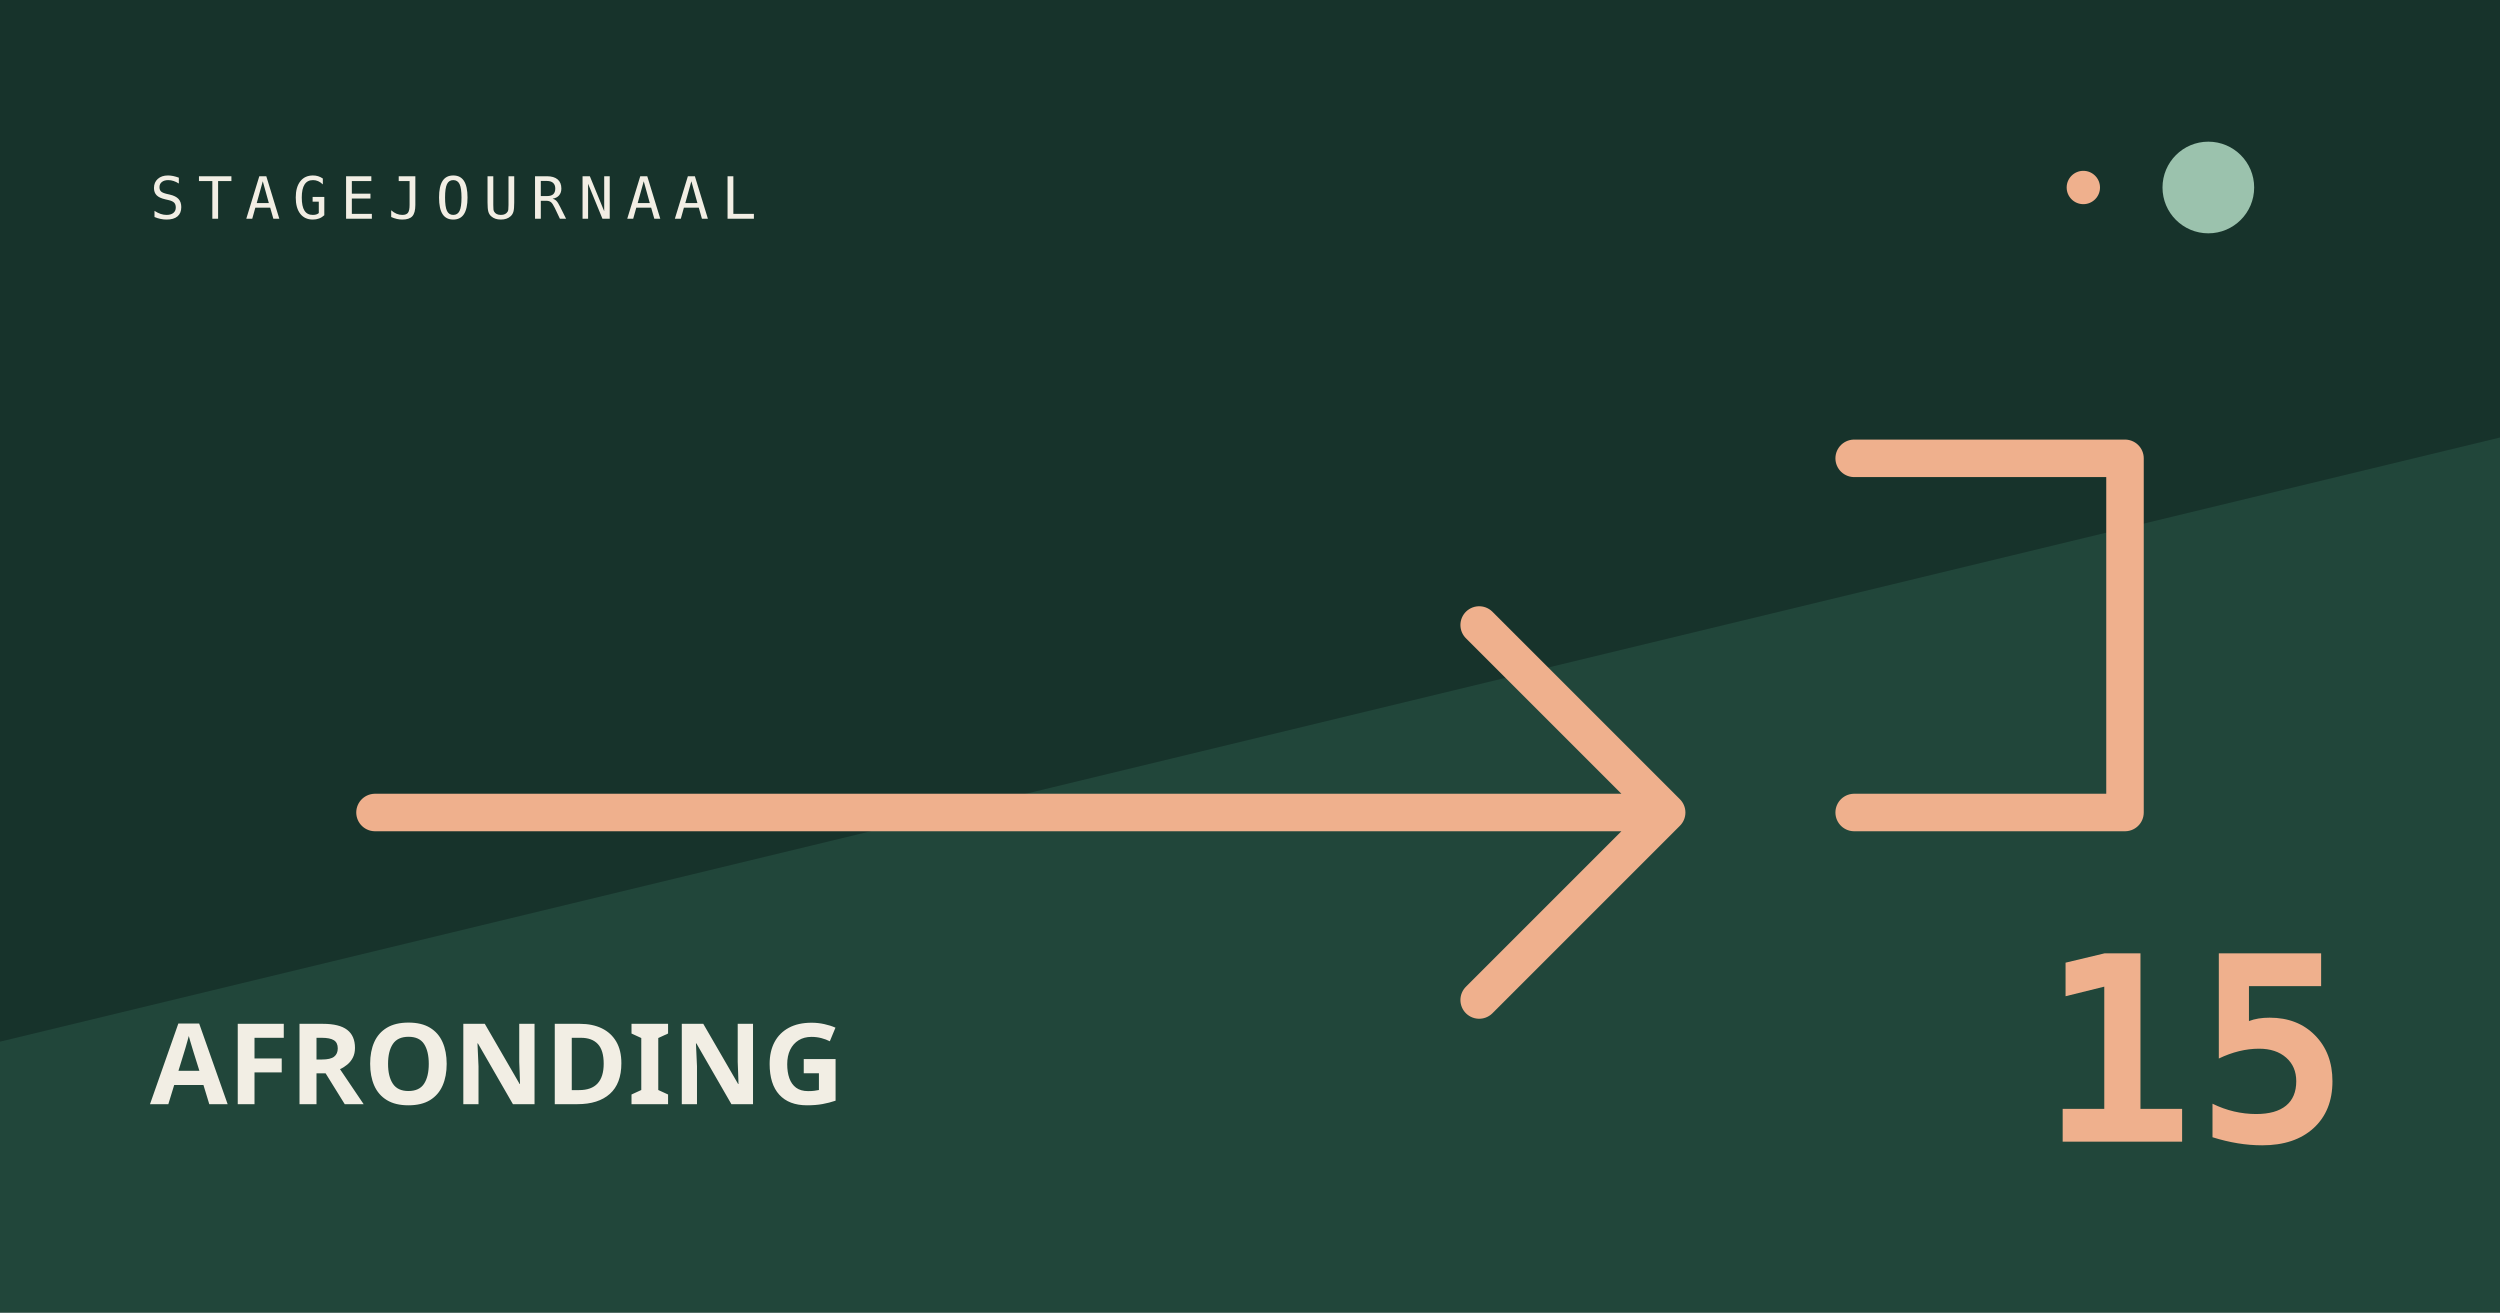
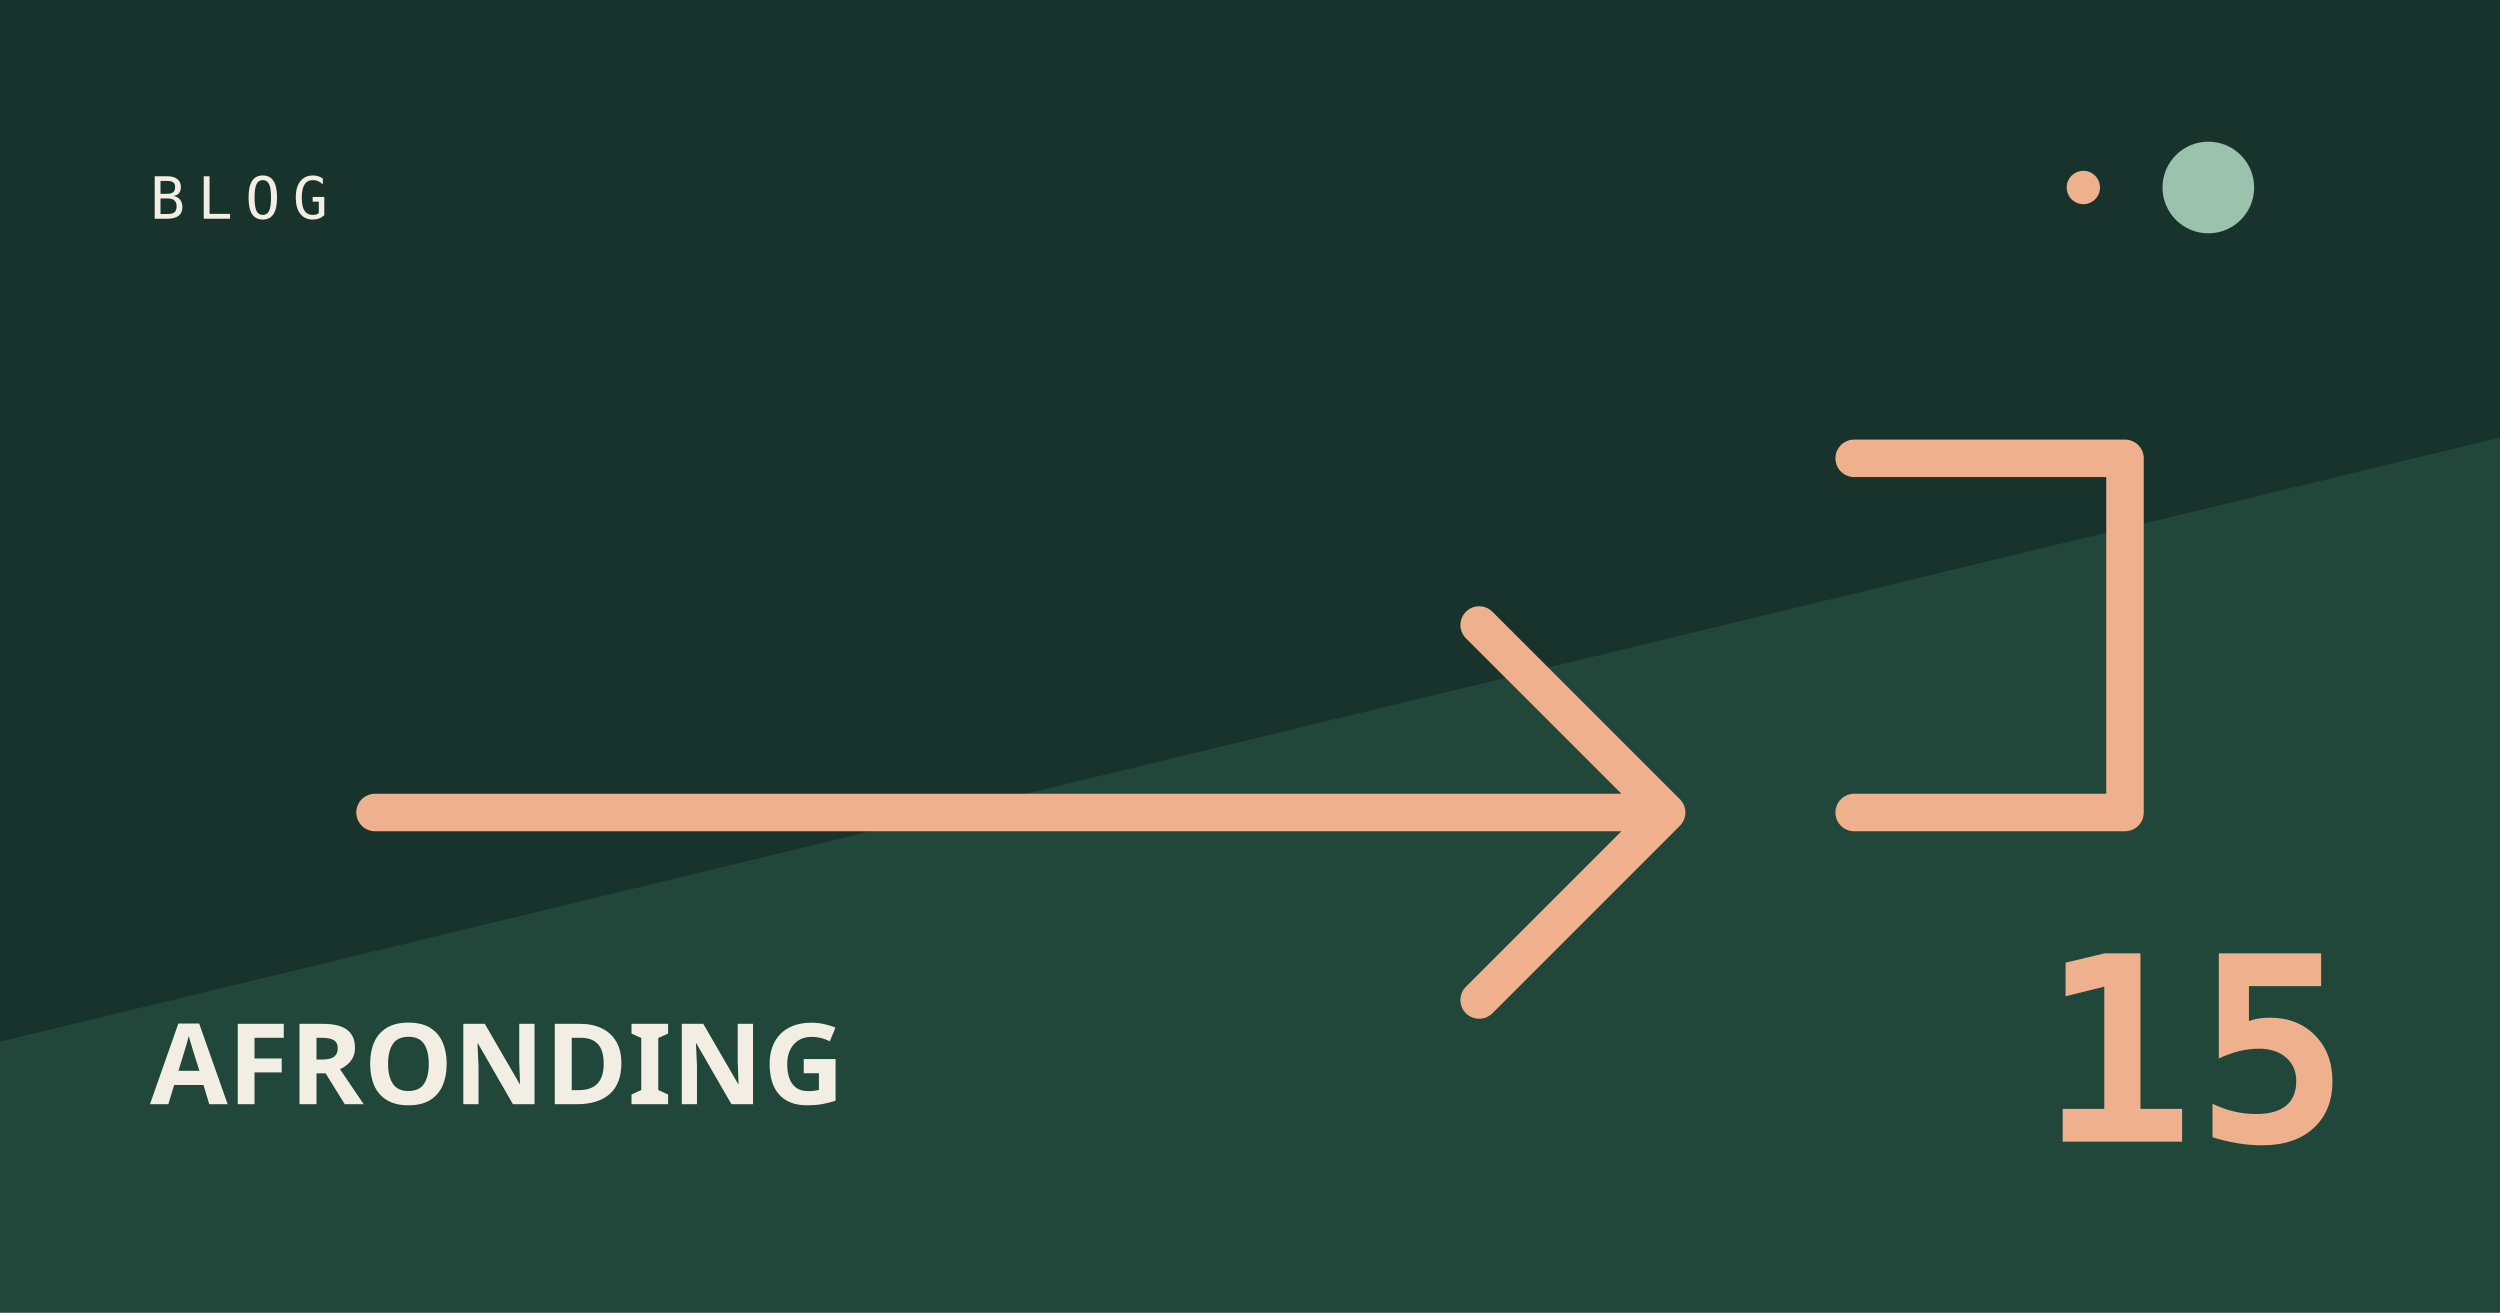
<svg xmlns="http://www.w3.org/2000/svg" viewBox="0 0 1200 630" role="img" aria-labelledby="t d">
  <rect width="1200" height="630" fill="#17332b" />
  <path d="M0 500 1200 210v420H0z" fill="#21463a" />
-   <text x="72" y="105" fill="#f2eee4" font-family="ui-monospace,monospace" font-size="28" letter-spacing="6">STAGEJOURNAAL</text>
+   <text x="72" y="105" fill="#f2eee4" font-family="ui-monospace,monospace" font-size="28" letter-spacing="6">BLOG</text>
  <text x="72" y="530" fill="#f2eee4" font-family="ui-sans-serif,sans-serif" font-size="54" font-weight="700">AFRONDING</text>
  <text x="1128" y="548" fill="#efb08d" font-family="ui-monospace,monospace" font-size="124" font-weight="700" text-anchor="end">15</text>
  <path d="M180 390h620M800 390l-90-90M800 390l-90 90M890 220h130v170H890" fill="none" stroke="#efb08d" stroke-width="18" stroke-linecap="round" stroke-linejoin="round" />
  <circle cx="1060" cy="90" r="22" fill="#9bc2ad" />
  <circle cx="1000" cy="90" r="8" fill="#efb08d" />
</svg>
